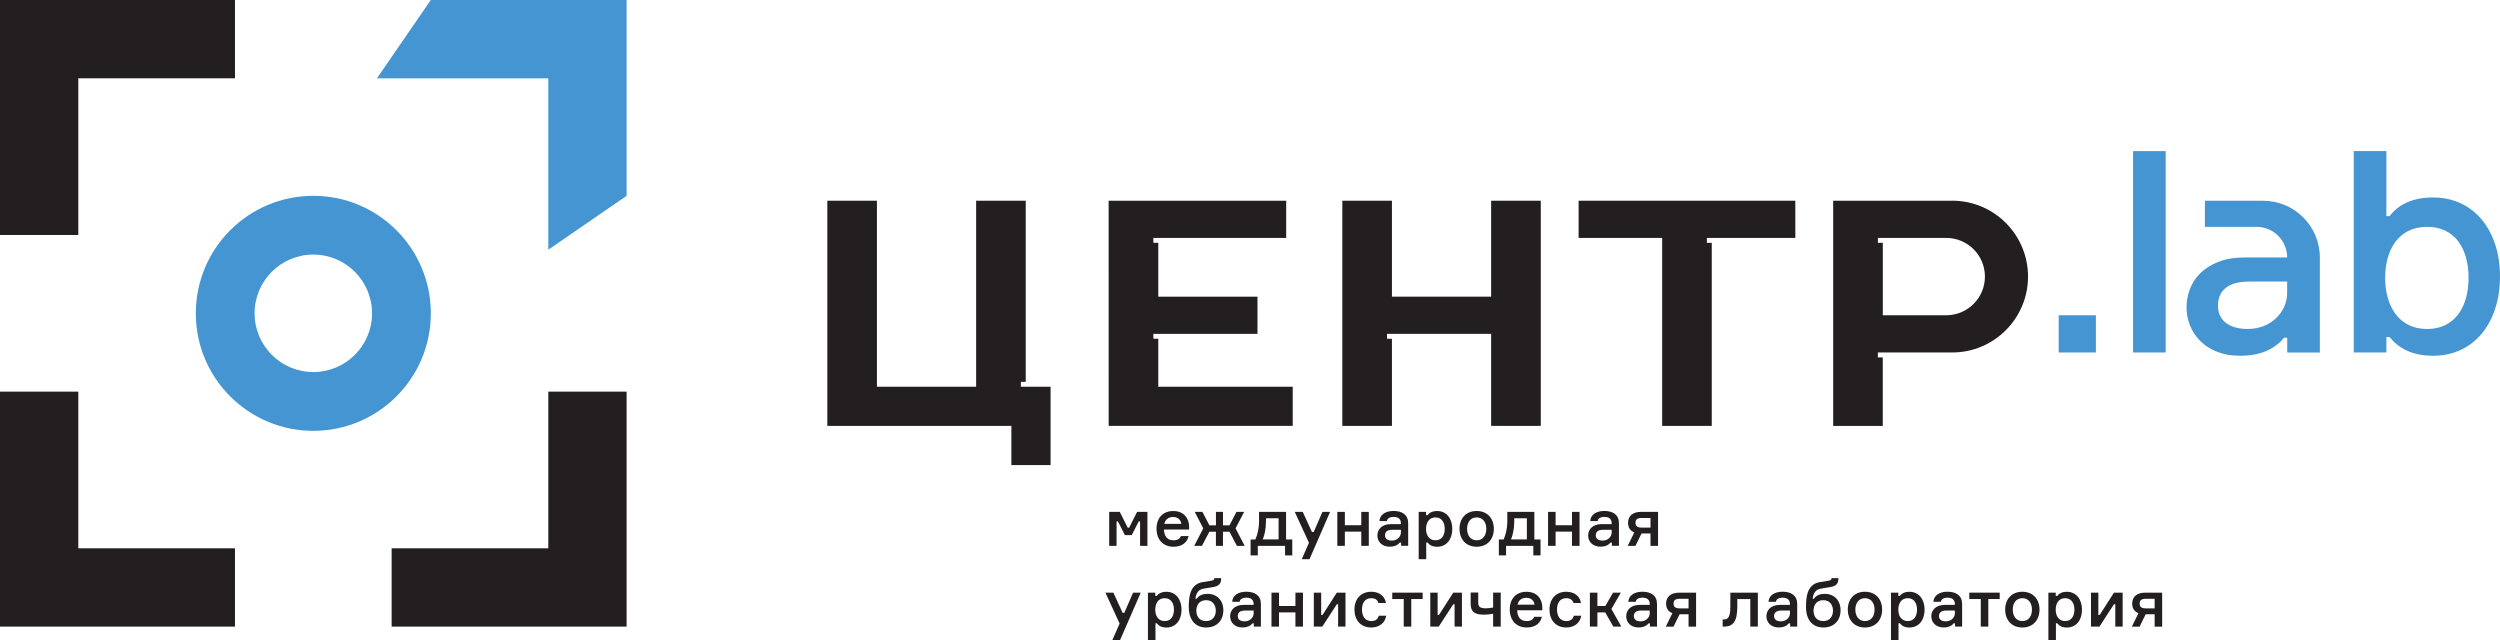
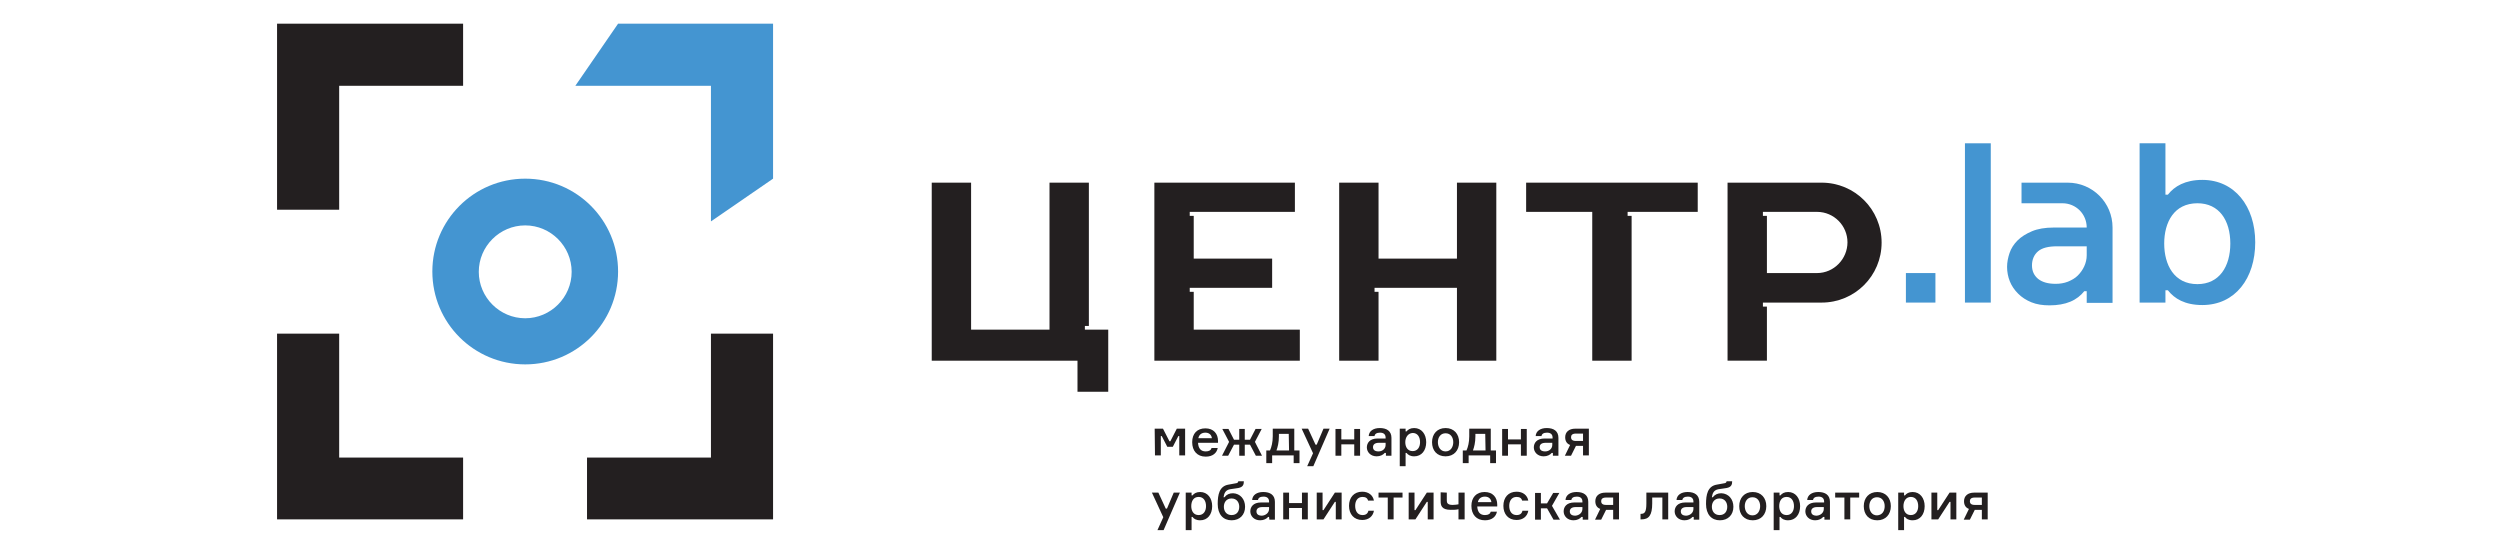
- <svg xmlns="http://www.w3.org/2000/svg" id="Layer_2" data-name="Layer 2" viewBox="0 0 703.59 180.11">
-   <defs>
-     <style>
-       .cls-1 {
-         fill: #231f20;
-       }
- 
-       .cls-2 {
-         fill: #4495d1;
-       }
-     </style>
-   </defs>
-   <g id="Layer_1-2" data-name="Layer 1">
+ <svg xmlns="http://www.w3.org/2000/svg" version="1.1" id="Layer_2" x="0px" y="0px" viewBox="0 0 813 180.1" style="enable-background:new 0 0 813 180.1;" xml:space="preserve">
+   <style type="text/css">
+ 	.st0{fill:#4495D1;}
+ 	.st1{fill:#231F20;}
+ </style>
+   <g id="Layer_1-2">
    <g>
      <g>
-         <path class="cls-2" d="M88.18,55.11c-18.26,0-33.07,14.8-33.07,33.07s14.8,33.07,33.07,33.07,33.07-14.8,33.07-33.07-14.8-33.07-33.07-33.07ZM88.18,104.71c-9.13,0-16.53-7.4-16.53-16.53s7.4-16.53,16.53-16.53,16.53,7.4,16.53,16.53-7.4,16.53-16.53,16.53Z" />
-         <polygon class="cls-1" points="0 0 0 66.13 22.04 66.13 22.04 22.04 66.13 22.04 66.13 0 0 0" />
-         <polygon class="cls-1" points="22.04 154.31 22.04 110.22 0 110.22 0 176.35 66.13 176.35 66.13 154.31 22.04 154.31" />
-         <polygon class="cls-1" points="154.31 110.22 154.31 154.31 110.22 154.31 110.22 176.35 176.35 176.35 176.35 110.22 154.31 110.22" />
-         <polygon class="cls-2" points="121.24 0 106.09 22.04 154.31 22.04 154.31 70.27 176.35 55.11 176.35 0 121.24 0" />
+         <path class="st0" d="M170.8,58.1c-16.7,0-30.2,13.5-30.2,30.2s13.5,30.2,30.2,30.2S201,105,201,88.3S187.5,58.1,170.8,58.1z      M170.8,103.5c-8.3,0-15.1-6.8-15.1-15.1s6.8-15.1,15.1-15.1c8.3,0,15.1,6.8,15.1,15.1S179.1,103.5,170.8,103.5z" />
+         <polygon class="st1" points="90.1,7.7 90.1,68.2 110.3,68.2 110.3,27.9 150.6,27.9 150.6,7.7    " />
+         <polygon class="st1" points="110.3,148.8 110.3,108.5 90.1,108.5 90.1,168.9 150.6,168.9 150.6,148.8    " />
+         <polygon class="st1" points="231.2,108.5 231.2,148.8 190.9,148.8 190.9,168.9 251.4,168.9 251.4,108.5    " />
+         <polygon class="st0" points="201,7.7 187.1,27.9 231.2,27.9 231.2,72 251.4,58.1 251.4,7.7    " />
      </g>
      <g>
-         <path class="cls-1" d="M312.19,144.06h2.95l2.25,4.47h.38l2.25-4.47h2.91v9.56h-2.07v-6.88h-.38l-1.97,3.87h-1.92l-1.97-3.87h-.38v6.88h-2.07v-9.56Z" />
-         <path class="cls-1" d="M334.64,149.02h-7.06c.06,1.95.96,3.04,2.69,3.04,1.15,0,1.82-.45,2.09-1.2h2.16c-.36,1.75-1.79,3.01-4.26,3.01-3.01,0-4.77-2.1-4.77-5.09s1.78-4.96,4.72-4.96,4.45,2.01,4.45,4.49v.71ZM327.67,147.44h4.79c-.13-1.07-.9-1.94-2.29-1.94-1.48,0-2.25.85-2.5,1.94Z" />
-         <path class="cls-1" d="M338.28,153.62h-2.18l2.54-4.92-2.4-4.64h2.16l1.97,3.78h1.84v-3.78h1.99v3.78h1.82l1.97-3.78h2.16l-2.42,4.64,2.57,4.92h-2.2l-2.09-3.98h-1.82v3.98h-1.99v-3.98h-1.84l-2.09,3.98Z" />
-         <path class="cls-1" d="M363.69,151.82v4.49h-2.03v-2.69h-7.67v2.69h-2.03v-4.49h1.35c.53-1.24,1.03-2.95,1.03-5.07v-2.69h7.61v7.76h1.73ZM359.84,145.86h-3.55v.9c0,2.14-.41,3.81-.9,5.05h4.45v-5.96Z" />
-         <path class="cls-1" d="M366.36,157.38l2.03-4.62-4-8.7h2.25l2.59,5.67h.49l2.46-5.67h2.16l-5.8,13.32h-2.18Z" />
-         <path class="cls-1" d="M383.11,153.62v-4h-4.62v4h-2.12v-9.56h2.12v3.76h4.62v-3.76h2.12v9.56h-2.12Z" />
-         <path class="cls-1" d="M394.32,152.7h-.38c-.56.71-1.52,1.16-2.84,1.16-2.22,0-3.46-1.48-3.46-3.14,0-1.52,1.03-3.21,3.8-3.21h2.82v-.28c0-1.05-.62-1.75-2.01-1.75-1.22,0-1.84.47-1.92,1.16h-2.1c.09-1.77,1.69-2.84,3.95-2.84,2.48,0,4.13,1.09,4.13,3.46v6.35h-1.99v-.92ZM394.26,149.81v-.71h-2.44c-1.33,0-2.03.56-2.03,1.54s.71,1.5,1.94,1.5c1.43,0,2.54-1.03,2.54-2.33Z" />
-         <path class="cls-1" d="M401.77,152.68h-.38v4.7h-2.12v-13.32h2.07v.94h.38c.53-.66,1.35-1.18,2.76-1.18,2.63,0,4.25,2.14,4.25,5.04s-1.63,5.02-4.25,5.02c-1.39,0-2.2-.51-2.7-1.18ZM401.34,148.85c0,1.67.79,3.21,2.65,3.21,1.75,0,2.61-1.37,2.61-3.21s-.86-3.23-2.61-3.23c-1.86,0-2.65,1.54-2.65,3.23Z" />
-         <path class="cls-1" d="M420.42,148.83c0,2.93-1.82,5.04-4.83,5.04s-4.83-2.1-4.83-5.04,1.82-5.02,4.83-5.02,4.83,2.1,4.83,5.02ZM418.3,148.83c0-1.67-.85-3.21-2.71-3.21s-2.7,1.54-2.7,3.21.85,3.23,2.7,3.23,2.71-1.52,2.71-3.23Z" />
-         <path class="cls-1" d="M433.56,151.82v4.49h-2.03v-2.69h-7.67v2.69h-2.03v-4.49h1.35c.53-1.24,1.03-2.95,1.03-5.07v-2.69h7.61v7.76h1.73ZM429.71,145.86h-3.55v.9c0,2.14-.41,3.81-.9,5.05h4.45v-5.96Z" />
-         <path class="cls-1" d="M442.42,153.62v-4h-4.62v4h-2.12v-9.56h2.12v3.76h4.62v-3.76h2.12v9.56h-2.12Z" />
-         <path class="cls-1" d="M453.64,152.7h-.38c-.56.71-1.52,1.16-2.84,1.16-2.22,0-3.46-1.48-3.46-3.14,0-1.52,1.03-3.21,3.8-3.21h2.82v-.28c0-1.05-.62-1.75-2.01-1.75-1.22,0-1.84.47-1.92,1.16h-2.1c.09-1.77,1.69-2.84,3.95-2.84,2.48,0,4.13,1.09,4.13,3.46v6.35h-1.99v-.92ZM453.58,149.81v-.71h-2.44c-1.33,0-2.03.56-2.03,1.54s.71,1.5,1.94,1.5c1.43,0,2.54-1.03,2.54-2.33Z" />
-         <path class="cls-1" d="M464.51,150.14h-2.52l-1.71,3.48h-2.18l1.86-3.79c-1.15-.43-1.77-1.37-1.77-2.69,0-1.9,1.3-3.08,3.63-3.08h4.81v9.56h-2.12v-3.48ZM464.51,145.78h-2.5c-1.3,0-1.71.51-1.71,1.35s.41,1.35,1.71,1.35h2.5v-2.71Z" />
-         <path class="cls-1" d="M313.07,180.11l2.03-4.62-4-8.7h2.25l2.59,5.67h.49l2.46-5.67h2.16l-5.81,13.32h-2.18Z" />
-         <path class="cls-1" d="M325.57,175.41h-.38v4.7h-2.12v-13.32h2.07v.94h.38c.53-.66,1.35-1.18,2.76-1.18,2.63,0,4.25,2.14,4.25,5.04s-1.63,5.02-4.25,5.02c-1.39,0-2.2-.51-2.71-1.18ZM325.13,171.58c0,1.67.79,3.21,2.65,3.21,1.75,0,2.61-1.37,2.61-3.21s-.86-3.23-2.61-3.23c-1.86,0-2.65,1.54-2.65,3.23Z" />
-         <path class="cls-1" d="M344.29,171.79c0,2.84-1.86,4.81-4.83,4.81s-4.9-2.03-4.9-5.82c0-3.27.54-6.31,3.78-6.93.47-.09,2.39-.39,2.39-.39.73-.11,1-.26,1.05-.75h1.92c-.04,1.13-.26,2.1-1.99,2.46-.39.07-2.39.38-2.95.49-1.62.28-2.12,1.39-2.33,2.84h.36c.73-1.01,1.77-1.37,3.08-1.37,2.69,0,4.43,1.9,4.43,4.68ZM342.17,171.86c0-1.58-.88-2.95-2.74-2.95s-2.74,1.37-2.74,2.95.86,2.93,2.74,2.93,2.74-1.37,2.74-2.93Z" />
-         <path class="cls-1" d="M352.88,175.43h-.38c-.56.71-1.52,1.16-2.84,1.16-2.22,0-3.46-1.48-3.46-3.14,0-1.52,1.03-3.21,3.79-3.21h2.82v-.28c0-1.05-.62-1.75-2.01-1.75-1.22,0-1.84.47-1.92,1.16h-2.1c.09-1.77,1.69-2.84,3.95-2.84,2.48,0,4.13,1.09,4.13,3.46v6.35h-1.99v-.92ZM352.82,172.54v-.71h-2.44c-1.33,0-2.03.56-2.03,1.54s.71,1.5,1.94,1.5c1.43,0,2.54-1.03,2.54-2.33Z" />
-         <path class="cls-1" d="M364.58,176.35v-4h-4.62v4h-2.12v-9.56h2.12v3.76h4.62v-3.76h2.12v9.56h-2.12Z" />
-         <path class="cls-1" d="M369.76,176.35v-9.56h2.07v6.27h.38l4.02-6.27h2.44v9.56h-2.07v-6.28h-.38l-4.08,6.28h-2.39Z" />
-         <path class="cls-1" d="M390.13,173.29c-.3,1.97-1.9,3.31-4.21,3.31-2.97,0-4.73-2.09-4.73-5.04s1.77-5.02,4.73-5.02c2.33,0,3.85,1.3,4.13,3.16h-2.1c-.26-.83-.9-1.35-2.01-1.35-1.9,0-2.63,1.48-2.63,3.19s.75,3.25,2.63,3.25c1.18,0,1.88-.56,2.09-1.5h2.1Z" />
-         <path class="cls-1" d="M391.82,166.79h8.57v1.8h-3.21v7.76h-2.12v-7.76h-3.23v-1.8Z" />
-         <path class="cls-1" d="M402.53,176.35v-9.56h2.07v6.27h.38l4.02-6.27h2.44v9.56h-2.07v-6.28h-.38l-4.08,6.28h-2.39Z" />
-         <path class="cls-1" d="M416.03,166.79v2.76c0,.81.07,1.65,2.1,1.65.79,0,1.47-.09,2.09-.23v-4.19h2.14v9.56h-2.14v-3.61c-.79.17-1.88.26-2.69.26-3.34,0-3.63-1.62-3.63-3.18v-3.04h2.12Z" />
-         <path class="cls-1" d="M434.05,171.75h-7.06c.06,1.95.96,3.04,2.69,3.04,1.15,0,1.82-.45,2.09-1.2h2.16c-.36,1.75-1.78,3.01-4.26,3.01-3.01,0-4.77-2.1-4.77-5.09s1.78-4.96,4.72-4.96,4.45,2.01,4.45,4.49v.71ZM427.08,170.17h4.79c-.13-1.07-.9-1.93-2.29-1.93-1.48,0-2.25.84-2.5,1.93Z" />
-         <path class="cls-1" d="M445.02,173.29c-.3,1.97-1.9,3.31-4.21,3.31-2.97,0-4.73-2.09-4.73-5.04s1.77-5.02,4.73-5.02c2.33,0,3.85,1.3,4.13,3.16h-2.1c-.26-.83-.9-1.35-2.01-1.35-1.9,0-2.63,1.48-2.63,3.19s.75,3.25,2.63,3.25c1.18,0,1.88-.56,2.09-1.5h2.1Z" />
-         <path class="cls-1" d="M451.75,172.35h-2.18v4h-2.12v-9.56h2.12v3.76h2.22l2.18-3.76h2.2l-2.67,4.6,2.8,4.96h-2.25l-2.29-4Z" />
-         <path class="cls-1" d="M464.35,175.43h-.38c-.56.71-1.52,1.16-2.84,1.16-2.22,0-3.46-1.48-3.46-3.14,0-1.52,1.03-3.21,3.8-3.21h2.82v-.28c0-1.05-.62-1.75-2.01-1.75-1.22,0-1.84.47-1.92,1.16h-2.1c.09-1.77,1.69-2.84,3.95-2.84,2.48,0,4.13,1.09,4.13,3.46v6.35h-1.99v-.92ZM464.29,172.54v-.71h-2.44c-1.33,0-2.03.56-2.03,1.54s.71,1.5,1.94,1.5c1.43,0,2.54-1.03,2.54-2.33Z" />
-         <path class="cls-1" d="M475.22,172.88h-2.52l-1.71,3.48h-2.18l1.86-3.79c-1.15-.43-1.77-1.37-1.77-2.69,0-1.9,1.3-3.08,3.63-3.08h4.81v9.56h-2.12v-3.48ZM475.22,168.52h-2.5c-1.3,0-1.71.51-1.71,1.35s.41,1.35,1.71,1.35h2.5v-2.71Z" />
-         <path class="cls-1" d="M484.82,174.34h.34c1.26,0,1.82-.81,1.82-3.68v-3.87h7.74v9.56h-2.12v-7.76h-3.66v2.12c0,4.23-1.18,5.64-3.78,5.64h-.34v-2.01Z" />
-         <path class="cls-1" d="M503.81,175.43h-.38c-.56.71-1.52,1.16-2.84,1.16-2.22,0-3.46-1.48-3.46-3.14,0-1.52,1.03-3.21,3.8-3.21h2.82v-.28c0-1.05-.62-1.75-2.01-1.75-1.22,0-1.84.47-1.92,1.16h-2.1c.09-1.77,1.69-2.84,3.95-2.84,2.48,0,4.13,1.09,4.13,3.46v6.35h-1.99v-.92ZM503.76,172.54v-.71h-2.44c-1.33,0-2.03.56-2.03,1.54s.71,1.5,1.94,1.5c1.43,0,2.54-1.03,2.54-2.33Z" />
-         <path class="cls-1" d="M518,171.79c0,2.84-1.86,4.81-4.83,4.81s-4.9-2.03-4.9-5.82c0-3.27.55-6.31,3.78-6.93.47-.09,2.39-.39,2.39-.39.73-.11,1-.26,1.05-.75h1.92c-.04,1.13-.26,2.1-1.99,2.46-.39.07-2.39.38-2.95.49-1.62.28-2.12,1.39-2.33,2.84h.36c.73-1.01,1.77-1.37,3.08-1.37,2.69,0,4.43,1.9,4.43,4.68ZM515.87,171.86c0-1.58-.88-2.95-2.74-2.95s-2.74,1.37-2.74,2.95.86,2.93,2.74,2.93,2.74-1.37,2.74-2.93Z" />
-         <path class="cls-1" d="M529.7,171.56c0,2.93-1.82,5.04-4.83,5.04s-4.83-2.1-4.83-5.04,1.82-5.02,4.83-5.02,4.83,2.1,4.83,5.02ZM527.57,171.56c0-1.67-.85-3.21-2.7-3.21s-2.71,1.54-2.71,3.21.85,3.23,2.71,3.23,2.7-1.52,2.7-3.23Z" />
-         <path class="cls-1" d="M534.69,175.41h-.38v4.7h-2.12v-13.32h2.07v.94h.38c.53-.66,1.35-1.18,2.76-1.18,2.63,0,4.25,2.14,4.25,5.04s-1.63,5.02-4.25,5.02c-1.39,0-2.2-.51-2.7-1.18ZM534.26,171.58c0,1.67.79,3.21,2.65,3.21,1.75,0,2.61-1.37,2.61-3.21s-.86-3.23-2.61-3.23c-1.86,0-2.65,1.54-2.65,3.23Z" />
-         <path class="cls-1" d="M550.22,175.43h-.38c-.56.71-1.52,1.16-2.84,1.16-2.22,0-3.46-1.48-3.46-3.14,0-1.52,1.03-3.21,3.8-3.21h2.82v-.28c0-1.05-.62-1.75-2.01-1.75-1.22,0-1.84.47-1.92,1.16h-2.1c.09-1.77,1.69-2.84,3.95-2.84,2.48,0,4.13,1.09,4.13,3.46v6.35h-1.99v-.92ZM550.17,172.54v-.71h-2.44c-1.33,0-2.03.56-2.03,1.54s.71,1.5,1.94,1.5c1.43,0,2.54-1.03,2.54-2.33Z" />
-         <path class="cls-1" d="M554.22,166.79h8.57v1.8h-3.21v7.76h-2.12v-7.76h-3.23v-1.8Z" />
-         <path class="cls-1" d="M573.99,171.56c0,2.93-1.82,5.04-4.83,5.04s-4.83-2.1-4.83-5.04,1.82-5.02,4.83-5.02,4.83,2.1,4.83,5.02ZM571.87,171.56c0-1.67-.85-3.21-2.7-3.21s-2.71,1.54-2.71,3.21.85,3.23,2.71,3.23,2.7-1.52,2.7-3.23Z" />
-         <path class="cls-1" d="M578.99,175.41h-.38v4.7h-2.12v-13.32h2.07v.94h.38c.53-.66,1.35-1.18,2.76-1.18,2.63,0,4.25,2.14,4.25,5.04s-1.63,5.02-4.25,5.02c-1.39,0-2.2-.51-2.7-1.18ZM578.55,171.58c0,1.67.79,3.21,2.65,3.21,1.75,0,2.61-1.37,2.61-3.21s-.86-3.23-2.61-3.23c-1.86,0-2.65,1.54-2.65,3.23Z" />
-         <path class="cls-1" d="M588.48,176.35v-9.56h2.07v6.27h.38l4.02-6.27h2.44v9.56h-2.07v-6.28h-.38l-4.08,6.28h-2.39Z" />
-         <path class="cls-1" d="M606.39,172.88h-2.52l-1.71,3.48h-2.18l1.86-3.79c-1.15-.43-1.77-1.37-1.77-2.69,0-1.9,1.3-3.08,3.63-3.08h4.81v9.56h-2.12v-3.48ZM606.39,168.52h-2.5c-1.3,0-1.71.51-1.71,1.35s.41,1.35,1.71,1.35h2.5v-2.71Z" />
+         <path class="st1" d="M375.5,139.4h2.7l2.1,4.1h0.3l2.1-4.1h2.7v8.7h-1.9v-6.3h-0.3l-1.8,3.5h-1.8l-1.8-3.5h-0.3v6.3h-1.9     L375.5,139.4L375.5,139.4z" />
+         <path class="st1" d="M396.1,144h-6.5c0.1,1.8,0.9,2.8,2.5,2.8c1.1,0,1.7-0.4,1.9-1.1h2c-0.3,1.6-1.6,2.8-3.9,2.8     c-2.8,0-4.4-1.9-4.4-4.7s1.6-4.5,4.3-4.5s4.1,1.8,4.1,4.1L396.1,144L396.1,144z M389.7,142.5h4.4c-0.1-1-0.8-1.8-2.1-1.8     C390.6,140.7,389.9,141.5,389.7,142.5z" />
+         <path class="st1" d="M399.4,148.2h-2l2.3-4.5l-2.2-4.2h2l1.8,3.5h1.7v-3.5h1.8v3.5h1.7l1.8-3.5h2l-2.2,4.2l2.3,4.5h-2l-1.9-3.6     h-1.7v3.6H403v-3.6h-1.7L399.4,148.2L399.4,148.2z" />
+         <path class="st1" d="M422.6,146.5v4.1h-1.9v-2.5h-7v2.5h-1.9v-4.1h1.2c0.5-1.1,0.9-2.7,0.9-4.6v-2.5h7v7.1L422.6,146.5     L422.6,146.5z M419.1,141.1h-3.2v0.8c0,2-0.4,3.5-0.8,4.6h4.1L419.1,141.1L419.1,141.1z" />
+         <path class="st1" d="M425.1,151.6l1.9-4.2l-3.7-8h2.1l2.4,5.2h0.4l2.2-5.2h2l-5.3,12.2H425.1z" />
+         <path class="st1" d="M440.4,148.2v-3.7h-4.2v3.7h-1.9v-8.7h1.9v3.4h4.2v-3.4h1.9v8.7H440.4z" />
+         <path class="st1" d="M450.6,147.3h-0.3c-0.5,0.6-1.4,1.1-2.6,1.1c-2,0-3.2-1.4-3.2-2.9c0-1.4,0.9-2.9,3.5-2.9h2.6v-0.3     c0-1-0.6-1.6-1.8-1.6c-1.1,0-1.7,0.4-1.8,1.1h-1.9c0.1-1.6,1.5-2.6,3.6-2.6c2.3,0,3.8,1,3.8,3.2v5.8h-1.8V147.3L450.6,147.3z      M450.6,144.7V144h-2.2c-1.2,0-1.9,0.5-1.9,1.4s0.6,1.4,1.8,1.4C449.6,146.8,450.6,145.9,450.6,144.7L450.6,144.7z" />
+         <path class="st1" d="M457.4,147.3h-0.3v4.3h-1.9v-12.2h1.9v0.9h0.3c0.5-0.6,1.2-1.1,2.5-1.1c2.4,0,3.9,2,3.9,4.6     c0,2.7-1.5,4.6-3.9,4.6C458.6,148.4,457.9,147.9,457.4,147.3L457.4,147.3z M457,143.8c0,1.5,0.7,2.9,2.4,2.9     c1.6,0,2.4-1.3,2.4-2.9c0-1.7-0.8-3-2.4-3C457.8,140.9,457,142.3,457,143.8z" />
+         <path class="st1" d="M474.5,143.8c0,2.7-1.7,4.6-4.4,4.6c-2.8,0-4.4-1.9-4.4-4.6c0-2.7,1.7-4.6,4.4-4.6     C472.8,139.2,474.5,141.1,474.5,143.8z M472.6,143.8c0-1.5-0.8-2.9-2.5-2.9s-2.5,1.4-2.5,2.9c0,1.5,0.8,3,2.5,3     S472.6,145.3,472.6,143.8z" />
+         <path class="st1" d="M486.5,146.5v4.1h-1.9v-2.5h-7v2.5h-1.9v-4.1h1.2c0.5-1.1,0.9-2.7,0.9-4.6v-2.5h7v7.1L486.5,146.5     L486.5,146.5z M483,141.1h-3.2v0.8c0,2-0.4,3.5-0.8,4.6h4.1L483,141.1L483,141.1z" />
+         <path class="st1" d="M494.6,148.2v-3.7h-4.2v3.7h-1.9v-8.7h1.9v3.4h4.2v-3.4h1.9v8.7H494.6z" />
+         <path class="st1" d="M504.9,147.3h-0.3c-0.5,0.6-1.4,1.1-2.6,1.1c-2,0-3.2-1.4-3.2-2.9c0-1.4,0.9-2.9,3.5-2.9h2.6v-0.3     c0-1-0.6-1.6-1.8-1.6c-1.1,0-1.7,0.4-1.8,1.1h-1.9c0.1-1.6,1.5-2.6,3.6-2.6c2.3,0,3.8,1,3.8,3.2v5.8h-1.8V147.3L504.9,147.3z      M504.8,144.7V144h-2.2c-1.2,0-1.9,0.5-1.9,1.4s0.6,1.4,1.8,1.4C503.8,146.8,504.8,145.9,504.8,144.7L504.8,144.7z" />
+         <path class="st1" d="M514.8,145h-2.3l-1.6,3.2h-2l1.7-3.5c-1.1-0.4-1.6-1.3-1.6-2.5c0-1.7,1.2-2.8,3.3-2.8h4.4v8.7h-1.9     L514.8,145L514.8,145z M514.8,141h-2.3c-1.2,0-1.6,0.5-1.6,1.2s0.4,1.2,1.6,1.2h2.3V141L514.8,141z" />
+         <path class="st1" d="M376.4,172.4l1.9-4.2l-3.7-8h2.1l2.4,5.2h0.4l2.2-5.2h2l-5.3,12.2L376.4,172.4L376.4,172.4z" />
+         <path class="st1" d="M387.8,168.1h-0.3v4.3h-1.9v-12.2h1.9v0.9h0.3c0.5-0.6,1.2-1.1,2.5-1.1c2.4,0,3.9,2,3.9,4.6     c0,2.7-1.5,4.6-3.9,4.6C389,169.2,388.2,168.7,387.8,168.1L387.8,168.1z M387.4,164.6c0,1.5,0.7,2.9,2.4,2.9     c1.6,0,2.4-1.3,2.4-2.9c0-1.7-0.8-3-2.4-3C388.1,161.6,387.4,163,387.4,164.6z" />
+         <path class="st1" d="M404.9,164.8c0,2.6-1.7,4.4-4.4,4.4c-2.7,0-4.5-1.9-4.5-5.3c0-3,0.5-5.8,3.5-6.3c0.4-0.1,2.2-0.4,2.2-0.4     c0.7-0.1,0.9-0.2,1-0.7h1.8c0,1-0.2,1.9-1.8,2.2c-0.4,0.1-2.2,0.3-2.7,0.4c-1.5,0.3-1.9,1.3-2.1,2.6h0.3c0.7-0.9,1.6-1.3,2.8-1.3     C403.3,160.5,404.9,162.3,404.9,164.8L404.9,164.8z M403,164.8c0-1.4-0.8-2.7-2.5-2.7s-2.5,1.3-2.5,2.7c0,1.4,0.8,2.7,2.5,2.7     S403,166.3,403,164.8z" />
+         <path class="st1" d="M412.7,168.1h-0.3c-0.5,0.6-1.4,1.1-2.6,1.1c-2,0-3.2-1.4-3.2-2.9c0-1.4,0.9-2.9,3.5-2.9h2.6v-0.3     c0-1-0.6-1.6-1.8-1.6c-1.1,0-1.7,0.4-1.8,1.1h-1.9c0.1-1.6,1.5-2.6,3.6-2.6c2.3,0,3.8,1,3.8,3.2v5.8h-1.8L412.7,168.1     L412.7,168.1z M412.7,165.5v-0.6h-2.2c-1.2,0-1.9,0.5-1.9,1.4c0,0.9,0.6,1.4,1.8,1.4C411.7,167.6,412.7,166.7,412.7,165.5     L412.7,165.5z" />
+         <path class="st1" d="M423.4,168.9v-3.7h-4.2v3.7h-1.9v-8.7h1.9v3.4h4.2v-3.4h1.9v8.7H423.4z" />
+         <path class="st1" d="M428.2,168.9v-8.7h1.9v5.7h0.3l3.7-5.7h2.2v8.7h-1.9v-5.7h-0.3l-3.7,5.7H428.2L428.2,168.9z" />
+         <path class="st1" d="M446.8,166.1c-0.3,1.8-1.7,3-3.8,3c-2.7,0-4.3-1.9-4.3-4.6c0-2.7,1.6-4.6,4.3-4.6c2.1,0,3.5,1.2,3.8,2.9     h-1.9c-0.2-0.8-0.8-1.2-1.8-1.2c-1.7,0-2.4,1.4-2.4,2.9c0,1.6,0.7,3,2.4,3c1.1,0,1.7-0.5,1.9-1.4H446.8z" />
+         <path class="st1" d="M448.3,160.2h7.8v1.6h-2.9v7.1h-1.9v-7.1h-3L448.3,160.2L448.3,160.2z" />
+         <path class="st1" d="M458.1,168.9v-8.7h1.9v5.7h0.3l3.7-5.7h2.2v8.7h-1.9v-5.7H464l-3.7,5.7H458.1L458.1,168.9z" />
+         <path class="st1" d="M470.5,160.2v2.5c0,0.7,0.1,1.5,1.9,1.5c0.7,0,1.3-0.1,1.9-0.2v-3.8h2v8.7h-2v-3.3c-0.7,0.2-1.7,0.2-2.5,0.2     c-3.1,0-3.3-1.5-3.3-2.9v-2.8L470.5,160.2L470.5,160.2z" />
+         <path class="st1" d="M486.9,164.7h-6.5c0.1,1.8,0.9,2.8,2.5,2.8c1.1,0,1.7-0.4,1.9-1.1h2c-0.3,1.6-1.6,2.8-3.9,2.8     c-2.8,0-4.4-1.9-4.4-4.7c0-2.7,1.6-4.5,4.3-4.5s4.1,1.8,4.1,4.1L486.9,164.7L486.9,164.7z M480.6,163.3h4.4     c-0.1-1-0.8-1.8-2.1-1.8C481.5,161.5,480.8,162.3,480.6,163.3z" />
+         <path class="st1" d="M497,166.1c-0.3,1.8-1.7,3-3.8,3c-2.7,0-4.3-1.9-4.3-4.6c0-2.7,1.6-4.6,4.3-4.6c2.1,0,3.5,1.2,3.8,2.9H495     c-0.2-0.8-0.8-1.2-1.8-1.2c-1.7,0-2.4,1.4-2.4,2.9c0,1.6,0.7,3,2.4,3c1.1,0,1.7-0.5,1.9-1.4H497z" />
+         <path class="st1" d="M503.1,165.3h-2v3.7h-1.9v-8.7h1.9v3.4h2l2-3.4h2l-2.4,4.2l2.6,4.5h-2.1L503.1,165.3L503.1,165.3z" />
+         <path class="st1" d="M514.6,168.1h-0.3c-0.5,0.6-1.4,1.1-2.6,1.1c-2,0-3.2-1.4-3.2-2.9c0-1.4,0.9-2.9,3.5-2.9h2.6v-0.3     c0-1-0.6-1.6-1.8-1.6c-1.1,0-1.7,0.4-1.8,1.1h-1.9c0.1-1.6,1.5-2.6,3.6-2.6c2.3,0,3.8,1,3.8,3.2v5.8h-1.8V168.1L514.6,168.1z      M514.6,165.5v-0.6h-2.2c-1.2,0-1.9,0.5-1.9,1.4c0,0.9,0.6,1.4,1.8,1.4C513.6,167.6,514.6,166.7,514.6,165.5L514.6,165.5z" />
+         <path class="st1" d="M524.6,165.8h-2.3l-1.6,3.2h-2l1.7-3.5c-1.1-0.4-1.6-1.3-1.6-2.5c0-1.7,1.2-2.8,3.3-2.8h4.4v8.7h-1.9     L524.6,165.8L524.6,165.8z M524.6,161.8h-2.3c-1.2,0-1.6,0.5-1.6,1.2s0.4,1.2,1.6,1.2h2.3V161.8L524.6,161.8z" />
+         <path class="st1" d="M533.4,167.1h0.3c1.2,0,1.7-0.7,1.7-3.4v-3.5h7.1v8.7h-1.9v-7.1h-3.3v1.9c0,3.9-1.1,5.2-3.5,5.2h-0.3V167.1     L533.4,167.1z" />
+         <path class="st1" d="M550.7,168.1h-0.3c-0.5,0.6-1.4,1.1-2.6,1.1c-2,0-3.2-1.4-3.2-2.9c0-1.4,0.9-2.9,3.5-2.9h2.6v-0.3     c0-1-0.6-1.6-1.8-1.6c-1.1,0-1.7,0.4-1.8,1.1h-1.9c0.1-1.6,1.5-2.6,3.6-2.6c2.3,0,3.8,1,3.8,3.2v5.8h-1.8V168.1L550.7,168.1z      M550.7,165.5v-0.6h-2.2c-1.2,0-1.9,0.5-1.9,1.4c0,0.9,0.6,1.4,1.8,1.4C549.7,167.6,550.7,166.7,550.7,165.5L550.7,165.5z" />
+         <path class="st1" d="M563.7,164.8c0,2.6-1.7,4.4-4.4,4.4c-2.7,0-4.5-1.9-4.5-5.3c0-3,0.5-5.8,3.5-6.3c0.4-0.1,2.2-0.4,2.2-0.4     c0.7-0.1,0.9-0.2,1-0.7h1.8c0,1-0.2,1.9-1.8,2.2c-0.4,0.1-2.2,0.3-2.7,0.4c-1.5,0.3-1.9,1.3-2.1,2.6h0.3c0.7-0.9,1.6-1.3,2.8-1.3     C562.1,160.5,563.7,162.3,563.7,164.8L563.7,164.8z M561.7,164.8c0-1.4-0.8-2.7-2.5-2.7s-2.5,1.3-2.5,2.7c0,1.4,0.8,2.7,2.5,2.7     S561.7,166.3,561.7,164.8z" />
+         <path class="st1" d="M574.4,164.6c0,2.7-1.7,4.6-4.4,4.6c-2.8,0-4.4-1.9-4.4-4.6c0-2.7,1.7-4.6,4.4-4.6     C572.7,160,574.4,161.9,574.4,164.6z M572.4,164.6c0-1.5-0.8-2.9-2.5-2.9s-2.5,1.4-2.5,2.9c0,1.5,0.8,3,2.5,3     S572.4,166.1,572.4,164.6z" />
+         <path class="st1" d="M579,168.1h-0.3v4.3h-1.9v-12.2h1.9v0.9h0.3c0.5-0.6,1.2-1.1,2.5-1.1c2.4,0,3.9,2,3.9,4.6     c0,2.7-1.5,4.6-3.9,4.6C580.2,169.2,579.4,168.7,579,168.1L579,168.1z M578.6,164.6c0,1.5,0.7,2.9,2.4,2.9c1.6,0,2.4-1.3,2.4-2.9     c0-1.7-0.8-3-2.4-3C579.3,161.6,578.6,163,578.6,164.6z" />
+         <path class="st1" d="M593.2,168.1h-0.3c-0.5,0.6-1.4,1.1-2.6,1.1c-2,0-3.2-1.4-3.2-2.9c0-1.4,0.9-2.9,3.5-2.9h2.6v-0.3     c0-1-0.6-1.6-1.8-1.6c-1.1,0-1.7,0.4-1.8,1.1h-1.9c0.1-1.6,1.5-2.6,3.6-2.6c2.3,0,3.8,1,3.8,3.2v5.8h-1.8V168.1L593.2,168.1z      M593.1,165.5v-0.6h-2.2c-1.2,0-1.9,0.5-1.9,1.4c0,0.9,0.6,1.4,1.8,1.4C592.1,167.6,593.1,166.7,593.1,165.5L593.1,165.5z" />
+         <path class="st1" d="M596.8,160.2h7.8v1.6h-2.9v7.1h-1.9v-7.1h-3L596.8,160.2L596.8,160.2z" />
+         <path class="st1" d="M614.9,164.6c0,2.7-1.7,4.6-4.4,4.6c-2.8,0-4.4-1.9-4.4-4.6c0-2.7,1.7-4.6,4.4-4.6     C613.2,160,614.9,161.9,614.9,164.6z M612.9,164.6c0-1.5-0.8-2.9-2.5-2.9s-2.5,1.4-2.5,2.9c0,1.5,0.8,3,2.5,3     C612.2,167.5,612.9,166.1,612.9,164.6z" />
+         <path class="st1" d="M619.5,168.1h-0.3v4.3h-1.9v-12.2h1.9v0.9h0.3c0.5-0.6,1.2-1.1,2.5-1.1c2.4,0,3.9,2,3.9,4.6     c0,2.7-1.5,4.6-3.9,4.6C620.7,169.2,619.9,168.7,619.5,168.1L619.5,168.1z M619,164.6c0,1.5,0.7,2.9,2.4,2.9     c1.6,0,2.4-1.3,2.4-2.9c0-1.7-0.8-3-2.4-3C619.8,161.6,619,163,619,164.6z" />
+         <path class="st1" d="M628.1,168.9v-8.7h1.9v5.7h0.3l3.7-5.7h2.2v8.7h-1.9v-5.7H634l-3.7,5.7H628.1L628.1,168.9z" />
+         <path class="st1" d="M644.5,165.8h-2.3l-1.6,3.2h-2l1.7-3.5c-1.1-0.4-1.6-1.3-1.6-2.5c0-1.7,1.2-2.8,3.3-2.8h4.4v8.7h-1.9     L644.5,165.8L644.5,165.8z M644.5,161.8h-2.3c-1.2,0-1.6,0.5-1.6,1.2s0.4,1.2,1.6,1.2h2.3V161.8L644.5,161.8z" />
      </g>
      <g>
-         <polygon class="cls-1" points="419.66 56.49 419.66 83.49 391.74 83.49 391.74 56.49 377.78 56.49 377.78 119.86 391.74 119.86 391.74 95.34 390.36 95.34 390.36 93.96 419.66 93.96 419.66 119.86 433.63 119.86 433.63 56.49 419.66 56.49" />
-         <polygon class="cls-1" points="287.31 108.84 287.31 107.46 288.68 107.46 288.68 56.49 274.72 56.49 274.72 108.84 246.8 108.84 246.8 56.49 232.84 56.49 232.84 119.86 284.64 119.86 284.64 130.89 295.67 130.89 295.67 108.84 287.31 108.84" />
-         <polygon class="cls-1" points="444.28 56.49 444.28 66.96 467.79 66.96 467.79 119.86 481.75 119.86 481.75 68.34 480.38 68.34 480.38 66.96 505.27 66.96 505.27 56.49 444.28 56.49" />
-         <polygon class="cls-1" points="325.98 108.84 325.98 95.34 324.6 95.34 324.6 93.96 353.9 93.96 353.9 83.49 325.98 83.49 325.98 68.34 324.6 68.34 324.6 66.96 361.98 66.96 361.98 56.49 312.02 56.49 312.01 56.49 312.02 119.86 363.82 119.86 363.82 108.84 325.98 108.84" />
-         <path class="cls-1" d="M549.4,56.49h-33.48v63.38h13.96v-19.29h-1.38v-1.38h20.9c11.79,0,21.36-9.56,21.36-21.36s-9.56-21.36-21.36-21.36ZM547.75,88.73h-17.86v-20.39h-1.38v-1.38h19.24c6.01,0,10.88,4.87,10.88,10.88s-4.87,10.88-10.88,10.88Z" />
+         <polygon class="st1" points="473.8,59.4 473.8,84.1 448.3,84.1 448.3,59.4 435.5,59.4 435.5,117.3 448.3,117.3 448.3,94.9      447,94.9 447,93.6 473.8,93.6 473.8,117.3 486.6,117.3 486.6,59.4    " />
+         <polygon class="st1" points="352.8,107.2 352.8,106 354.1,106 354.1,59.4 341.3,59.4 341.3,107.2 315.8,107.2 315.8,59.4      303,59.4 303,117.3 350.4,117.3 350.4,127.4 360.4,127.4 360.4,107.2    " />
+         <polygon class="st1" points="496.3,59.4 496.3,68.9 517.8,68.9 517.8,117.3 530.6,117.3 530.6,70.2 529.3,70.2 529.3,68.9      552.1,68.9 552.1,59.4    " />
+         <polygon class="st1" points="388.2,107.2 388.2,94.9 386.9,94.9 386.9,93.6 413.7,93.6 413.7,84.1 388.2,84.1 388.2,70.2      386.9,70.2 386.9,68.9 421.1,68.9 421.1,59.4 375.4,59.4 375.4,59.4 375.4,117.3 422.7,117.3 422.7,107.2    " />
+         <path class="st1" d="M592.4,59.4h-30.6v57.9h12.8V99.7h-1.3v-1.3h19.1c10.8,0,19.5-8.7,19.5-19.5S603.2,59.4,592.4,59.4     L592.4,59.4z M590.9,88.8h-16.3V70.2h-1.3v-1.3h17.6c5.5,0,9.9,4.5,9.9,9.9S596.4,88.8,590.9,88.8L590.9,88.8z" />
      </g>
      <g>
-         <path class="cls-2" d="M579.39,99.2v-10.47h10.47v10.47h-10.47Z" />
-         <path class="cls-2" d="M684.77,55.57c-6.16,0-9.99,2.25-12.24,5.25h-.92v-18.31h-9.18v56.69h9.18v-4.33h.92c2.33,2.91,6,5.25,12.24,5.25,11.66,0,18.82-9.49,18.82-22.31s-7.24-22.23-18.82-22.23ZM683.09,92.59c-8.3,0-11.82-6.87-11.82-14.42s3.52-14.33,11.82-14.33c7.8,0,11.65,6.12,11.65,14.33s-3.86,14.42-11.65,14.42Z" />
-         <path class="cls-2" d="M636.91,56.49h-16.37v7.35h14.53s0,0,0,0h0c4.76,0,8.62,3.86,8.62,8.62h-11.8c-3,0-5.55.42-7.65,1.27-2.1.85-3.8,1.94-5.11,3.27-1.31,1.34-2.26,2.84-2.86,4.5-.6,1.66-.9,3.31-.9,4.95,0,1.8.33,3.52.98,5.16.66,1.64,1.62,3.1,2.91,4.38,1.28,1.28,2.86,2.29,4.75,3.03,1.88.74,4.02,1.1,6.42,1.1,2.89,0,5.36-.45,7.41-1.35,2.05-.9,3.7-2.14,4.95-3.72h.92v4.16h9.18v-26.74c0-8.82-7.15-15.97-15.97-15.97ZM643.69,82.38c0,1.43-.29,2.76-.86,3.99-.57,1.24-1.35,2.32-2.33,3.25-.98.93-2.16,1.66-3.52,2.18-1.37.52-2.81.78-4.34.78-2.67,0-4.75-.58-6.22-1.73-1.47-1.15-2.21-2.77-2.21-4.86s.74-3.8,2.21-4.98c1.47-1.18,3.68-1.77,6.63-1.77h10.64v3.13Z" />
-         <rect class="cls-2" x="600.33" y="42.53" width="9.18" height="56.67" />
+         <path class="st0" d="M619.8,98.4v-9.6h9.6v9.6H619.8z" />
+         <path class="st0" d="M716.2,58.5c-5.6,0-9.1,2.1-11.2,4.8h-0.8V46.6h-8.4v51.8h8.4v-4h0.8c2.1,2.7,5.5,4.8,11.2,4.8     c10.7,0,17.2-8.7,17.2-20.4S726.7,58.5,716.2,58.5L716.2,58.5z M714.6,92.4c-7.6,0-10.8-6.3-10.8-13.2c0-6.9,3.2-13.1,10.8-13.1     c7.1,0,10.7,5.6,10.7,13.1C725.3,86.7,721.7,92.4,714.6,92.4z" />
+         <path class="st0" d="M672.4,59.4h-15v6.7h13.3l0,0l0,0c4.4,0,7.9,3.5,7.9,7.9h-10.8c-2.7,0-5.1,0.4-7,1.2c-1.9,0.8-3.5,1.8-4.7,3     c-1.2,1.2-2.1,2.6-2.6,4.1c-0.5,1.5-0.8,3-0.8,4.5c0,1.6,0.3,3.2,0.9,4.7c0.6,1.5,1.5,2.8,2.7,4c1.2,1.2,2.6,2.1,4.3,2.8     c1.7,0.7,3.7,1,5.9,1c2.6,0,4.9-0.4,6.8-1.2c1.9-0.8,3.4-2,4.5-3.4h0.8v3.8h8.4V74C687,65.9,680.5,59.4,672.4,59.4L672.4,59.4z      M678.6,83c0,1.3-0.3,2.5-0.8,3.6c-0.5,1.1-1.2,2.1-2.1,3s-2,1.5-3.2,2c-1.3,0.5-2.6,0.7-4,0.7c-2.4,0-4.3-0.5-5.7-1.6     c-1.3-1.1-2-2.5-2-4.4s0.7-3.5,2-4.6c1.3-1.1,3.4-1.6,6.1-1.6h9.7V83L678.6,83z" />
+         <rect x="639" y="46.6" class="st0" width="8.4" height="51.8" />
      </g>
    </g>
  </g>
</svg>
